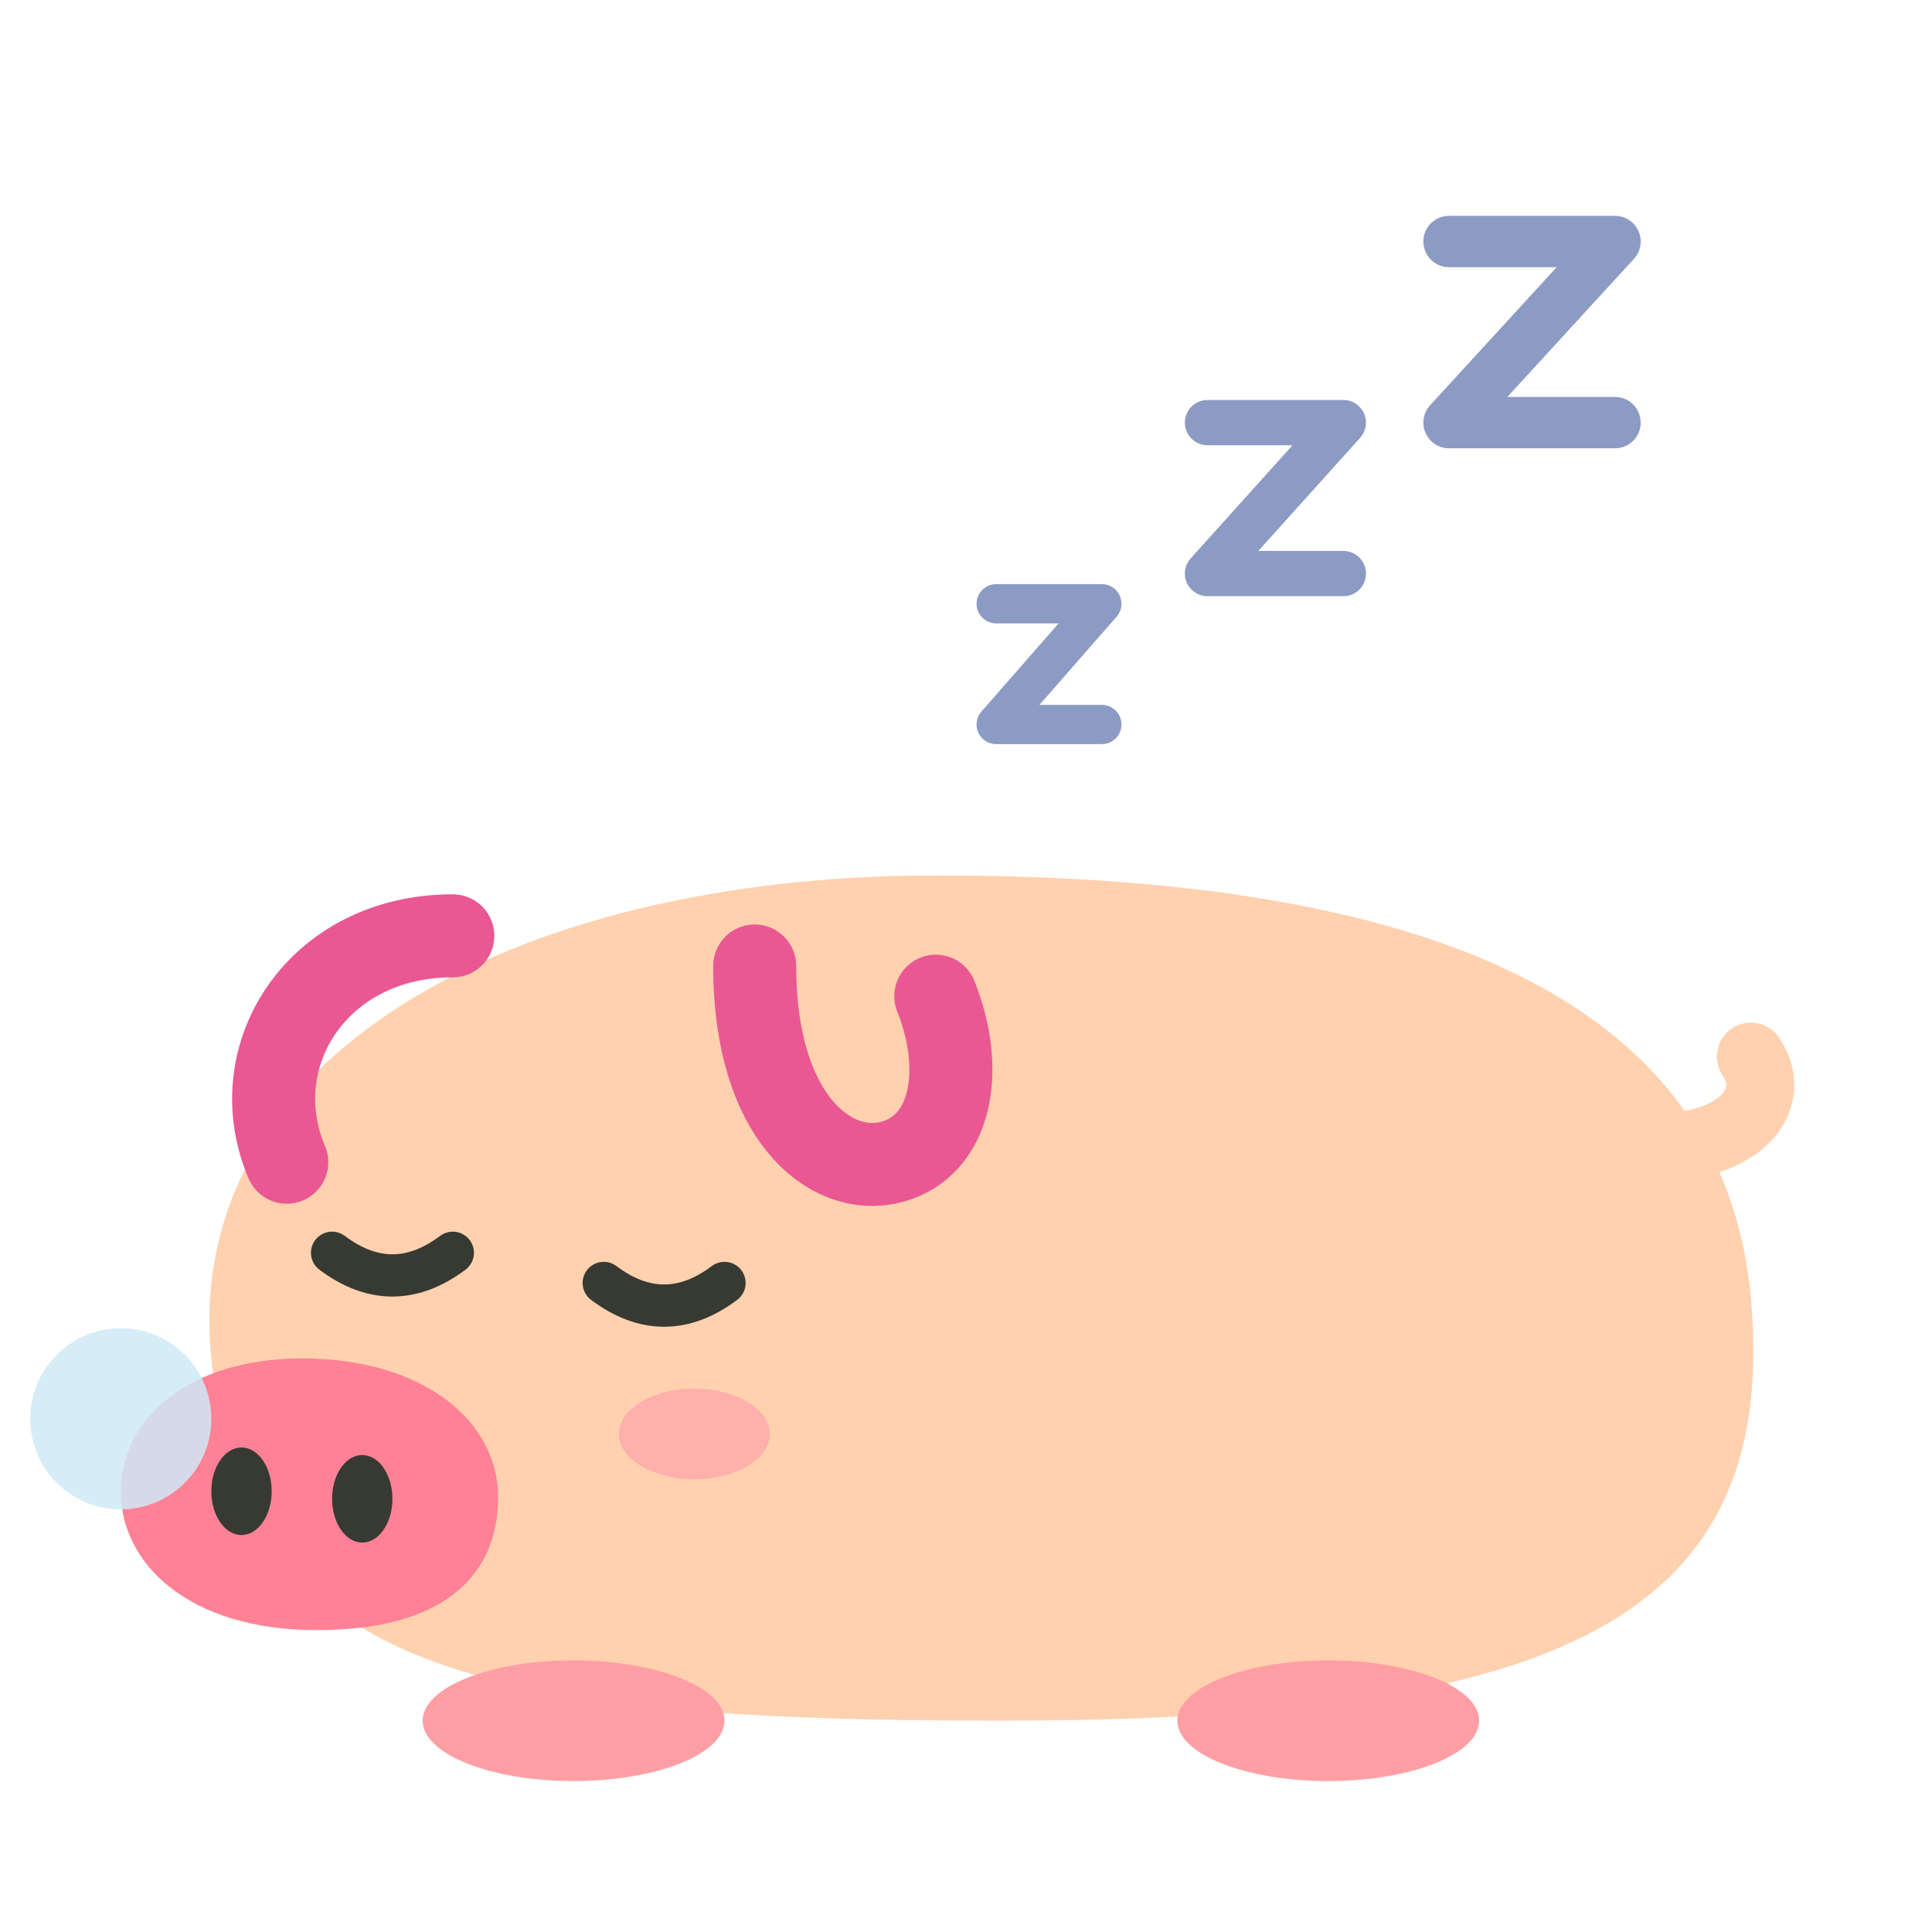
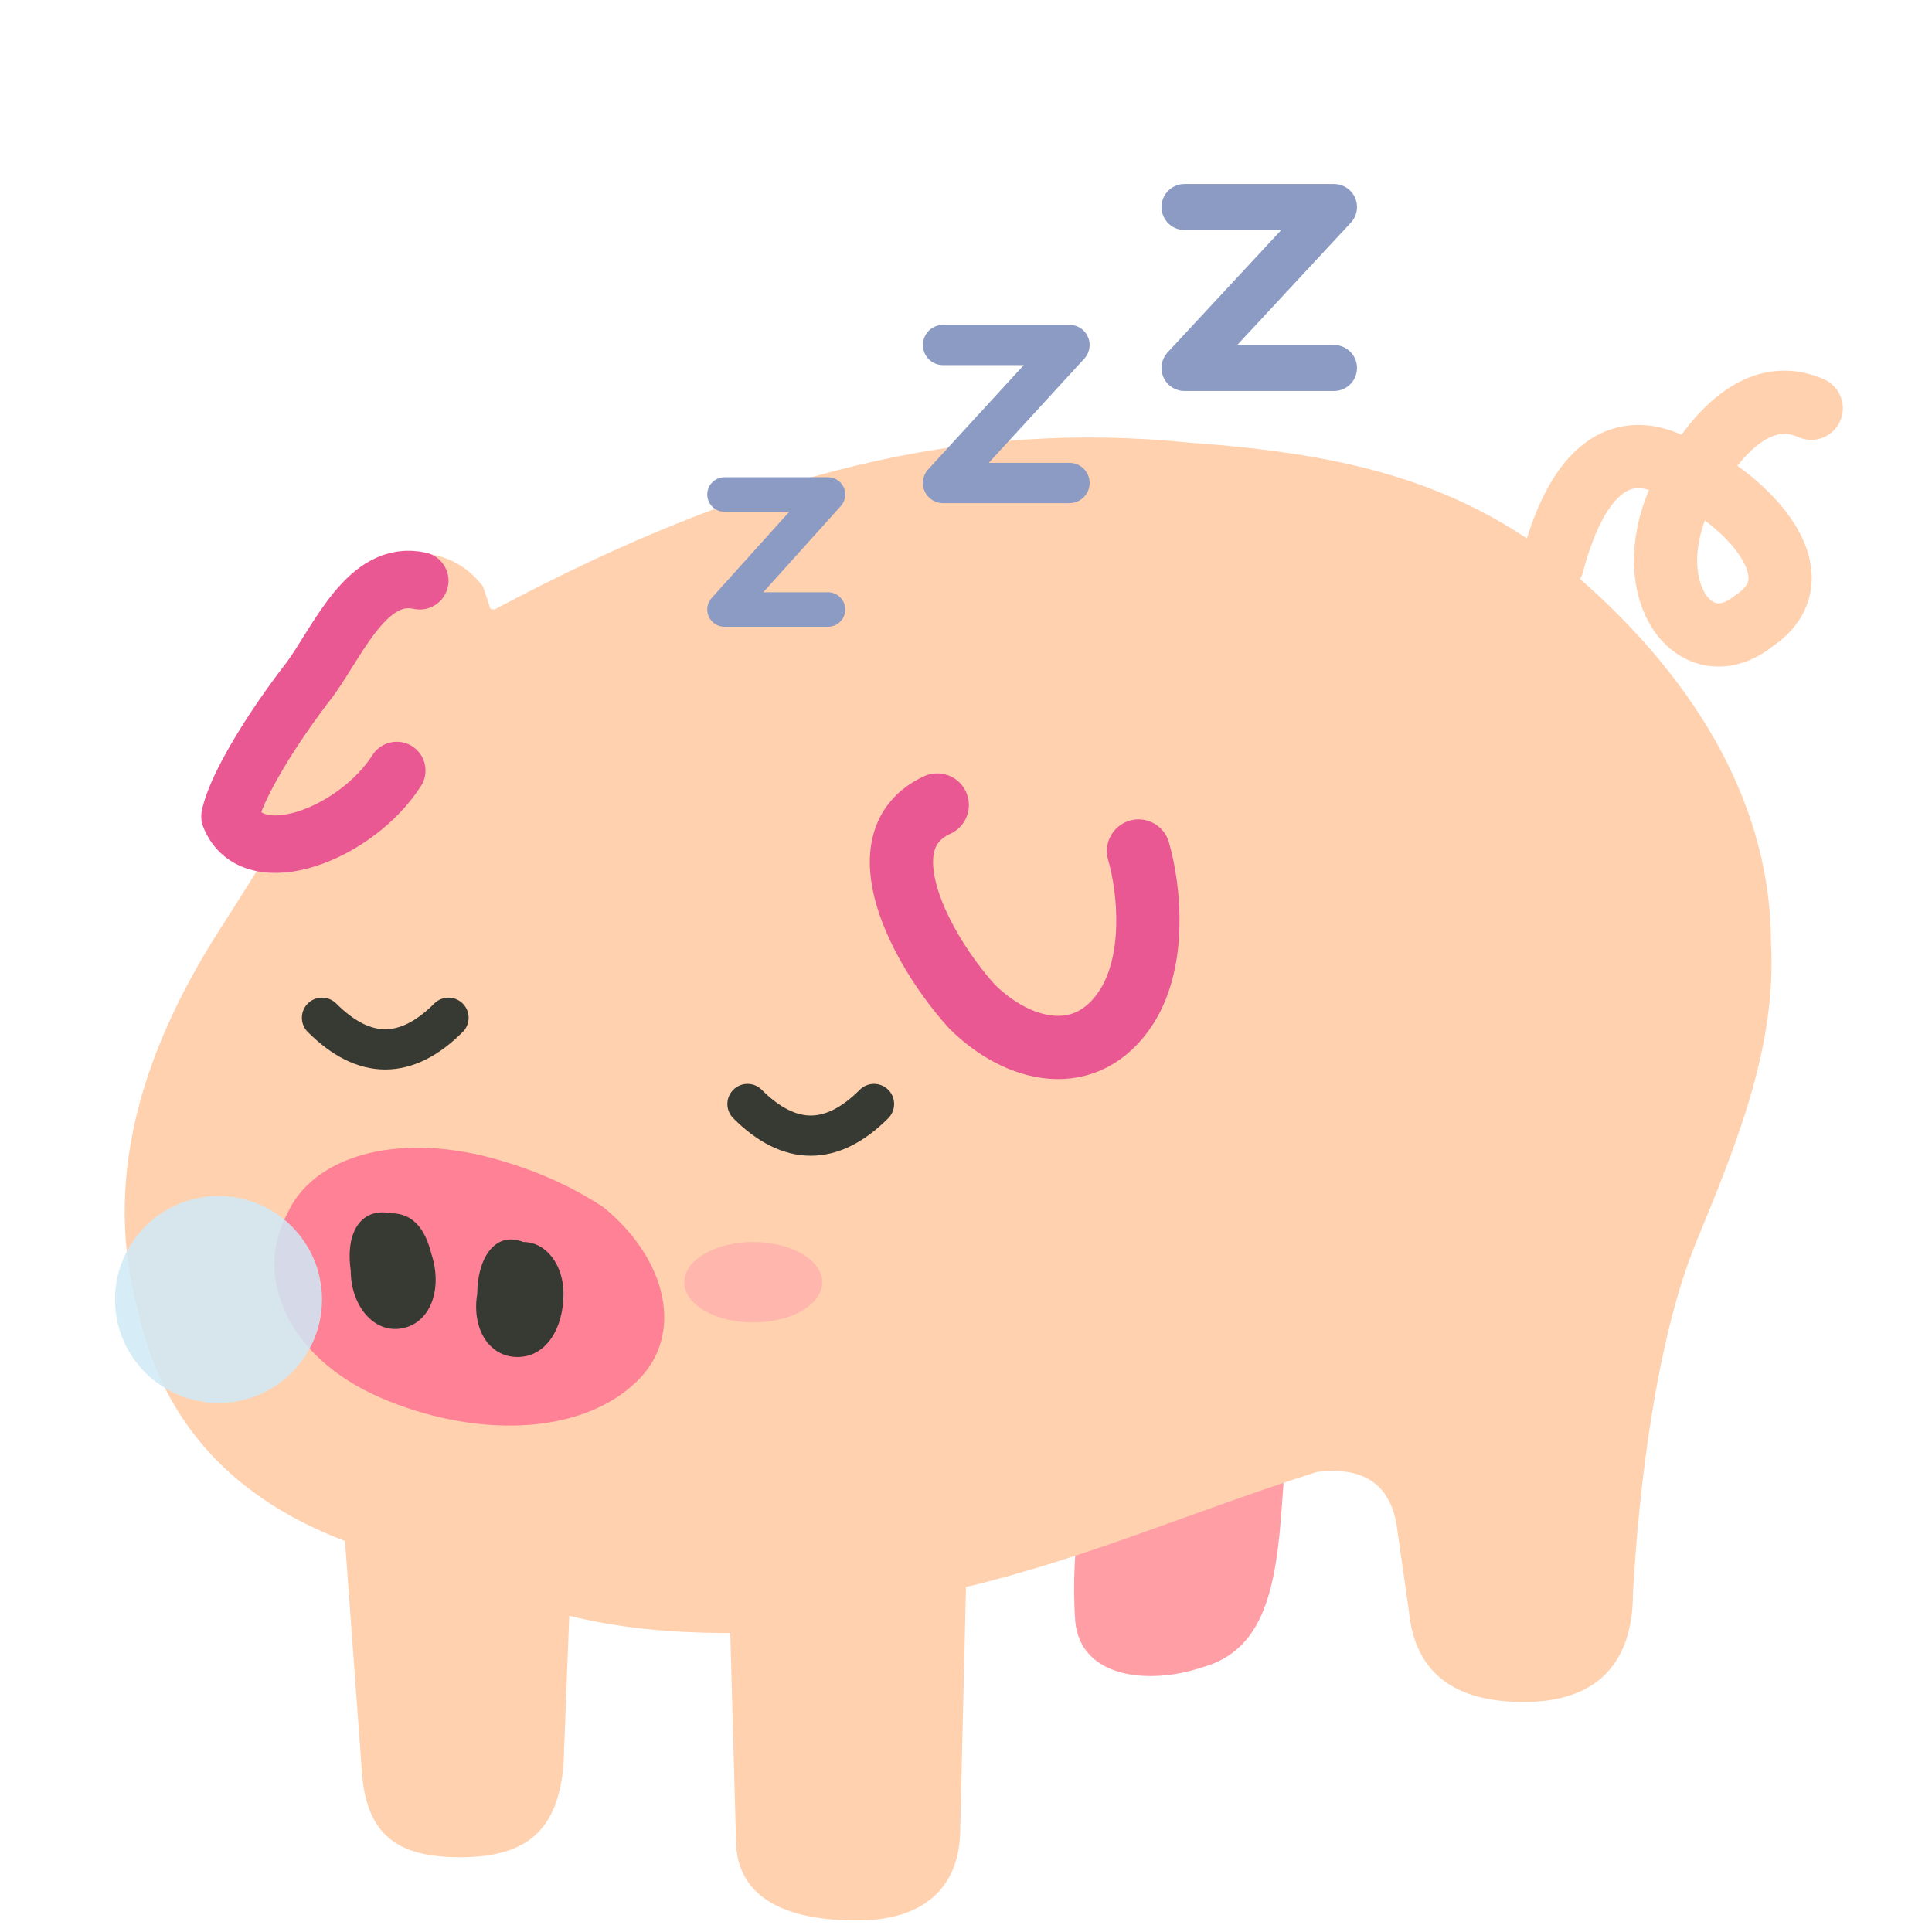
- <svg xmlns="http://www.w3.org/2000/svg" viewBox="0 0 128 128" width="128" height="128" role="img" aria-label="睡着了">
+ <svg xmlns="http://www.w3.org/2000/svg" viewBox="24 -36 336 336" width="128" height="128" role="img" aria-label="睡着了">
  <style>
-     .body{animation:breathe 3.6s ease-in-out infinite;transform-origin:64px 114px}
-     .bubble{animation:bubble 3.6s ease-in-out infinite;transform-origin:12px 96px}
-     .z1{animation:z 3.6s ease-out infinite}
-     .z2{animation:z 3.6s ease-out -1.2s infinite}
-     .z3{animation:z 3.6s ease-out -2.4s infinite}
-     @keyframes breathe{50%{transform:scale(1.03,.95)}}
-     @keyframes bubble{0%,100%{transform:scale(.35)}50%{transform:scale(1)}}
-     @keyframes z{0%{opacity:0;transform:translate(0,6px)}30%{opacity:1}100%{opacity:0;transform:translate(10px,-16px)}}
+     .eye{animation:blink 4.2s infinite;transform-box:fill-box;transform-origin:50% 50%}
+     .tail{animation:wag 1.4s ease-in-out infinite;transform-origin:296px 64px}
+     .ear2{animation:flick 5.2s ease-in-out infinite;transform-origin:205px 108px}
+     @keyframes blink{0%,90%,100%{transform:scaleY(1)}93%{transform:scaleY(.1)}}
+     @keyframes wag{50%{transform:rotate(14deg)}}
+     @keyframes flick{0%,80%,100%{transform:rotate(0)}85%{transform:rotate(-12deg)}90%{transform:rotate(4deg)}}
+     .breathe{animation:breathe 3.6s ease-in-out infinite;transform-origin:190px 298px}
+     .tail{animation:none}.ear2{animation:none}
+     .bubble{animation:bubble 3.6s ease-in-out infinite;transform-box:fill-box;transform-origin:100% 50%}
+     .z1{animation:z 3.6s ease-out infinite}.z2{animation:z 3.6s ease-out -1.2s infinite}.z3{animation:z 3.6s ease-out -2.4s infinite}
+     @keyframes breathe{0%,100%{transform:scale(1) rotate(0)}50%{transform:scale(1.025,.97) rotate(1deg)}}
+     @keyframes bubble{0%,100%{transform:scale(.3)}50%{transform:scale(1)}}
+     @keyframes z{0%{opacity:0;transform:translate(0,14px)}30%{opacity:1}100%{opacity:0;transform:translate(24px,-36px)}}
    @media (prefers-reduced-motion:reduce){*{animation:none!important}}
  </style>
-   <g stroke-linecap="round" stroke-linejoin="round">
-     <path class="z1" d="M66 40h7l-7 8h7" fill="none" stroke="#8C9BC4" stroke-width="2.6" />
-     <path class="z2" d="M80 28h9l-9 10h9" fill="none" stroke="#8C9BC4" stroke-width="3" />
-     <path class="z3" d="M96 16h11l-11 12h11" fill="none" stroke="#8C9BC4" stroke-width="3.4" />
-     <g class="body">
-       <path d="M110 76c5 0 8-3 6-6" fill="none" stroke="#FFD1AF" stroke-width="4.5" />
-       <path d="M14 90C12 70 34 58 62 58S114 64 116 86 102 114 66 114 16 110 14 90Z" fill="#FFD1AF" />
-       <ellipse cx="38" cy="114" rx="10" ry="4" fill="#FF9FA5" />
-       <ellipse cx="88" cy="114" rx="10" ry="4" fill="#FF9FA5" />
-       <path d="M30 62C21 62 16 70 19 77" fill="none" stroke="#E95892" stroke-width="5.5" />
-       <path d="M50 64C50 74 55 78 59 77C63 76 64 71 62 66" fill="none" stroke="#E95892" stroke-width="5.5" />
-       <path d="M22 83Q26 86 30 83M40 85Q44 88 48 85" fill="none" stroke="#373A32" stroke-width="2.8" />
-       <ellipse cx="46" cy="95" rx="5" ry="3" fill="#FFAFAC" />
-       <path d="M20 90c-7.5 0-12 4-12 8.8S12.5 108 21 108s12-3.7 12-8.8S28 90 20 90Z" fill="#FF8195" />
-       <ellipse cx="16" cy="98.8" rx="2" ry="2.9" fill="#373A32" />
-       <ellipse cx="24" cy="99.3" rx="2" ry="2.9" fill="#373A32" />
+   <g class="breathe">
+     <g class="pig" stroke-linecap="round" stroke-linejoin="round">
+       <path fill="#FF9FA5" d="M214 210C213 221 210 232 211 246C212 256 224 257 233 254C244 251 246 240 247 225L248 211Z" />
+       <path class="tail" d="M294 62C298 47 305 40 315 45C327 50 341 64 329 72C319 80 309 67 316 51C322 39 330 31 339 35" fill="none" stroke="#FFD1AF" stroke-width="11" />
+       <path fill="#FFD1AF" d="M110 70C155 46 192 37 231 41C259 43 279 48 298 64C320 83 332 105 332 128C333 146 326 163 319 180C312 197 309 223 308 241C308 254 301 260 289 260C277 260 270 255 269 244L267 230C266 222 261 219 253 220C231 227 213 235 192 240L191 282C191 292 185 298 173 298C159 298 152 293 152 284L151 248C140 248 131 247 123 245L122 271C121 282 116 287 104 287C93 287 88 283 87 273L84 232C63 224 52 210 48 192C42 170 48 148 62 126C69 115 75 106 80 94C87 79 96 68 110 70Z" />
+       <path fill="#FFD1AF" d="M63 107C64 97 75 81 84 68C90 58 102 58 108 66L115 87L90 113Z" />
+       <path class="ear1" d="M97 65C88 63 83 75 78 82C71 91 65 101 64 106C68 116 86 109 93 98" fill="none" stroke="#E95892" stroke-width="10" />
+       <path class="ear2" d="M187 104C174 110 184 129 193 139C201 147 213 150 220 139C225 131 224 119 222 112" fill="none" stroke="#E95892" stroke-width="11" />
+       <path d="M80 141Q91 152 102 141M154 156Q165 167 176 156" fill="none" stroke="#373A32" stroke-width="7" />
+       <path fill="#FF8195" d="M108 165C91 161 78 166 74 175C68 186 74 200 90 207C106 214 125 214 135 204C143 196 140 183 129 174C123 170 116 167 108 165Z" />
+       <path fill="#373A32" d="M92 175C87 174 84 178 85 185C85 191 89 196 94 195C99 194 101 188 99 182C98 178 96 175 92 175Z" />
+       <path fill="#373A32" d="M115 180C110 178 107 183 107 189C106 195 109 200 114 200C119 200 122 195 122 189C122 184 119 180 115 180Z" />
+       <ellipse class="blush" cx="155" cy="187" rx="12" ry="7" fill="#FFAFAC" opacity=".75" />
+       <circle class="bubble" cx="62" cy="190" r="18" fill="#CFEAF7" opacity=".85" />
    </g>
-     <circle class="bubble" cx="8" cy="94" r="6" fill="#CFEAF7" opacity=".85" />
+   </g>
+   <g fill="none" stroke="#8C9BC4" stroke-linecap="round" stroke-linejoin="round">
+     <path class="z1" d="M150 50h18l-18 20h18" stroke-width="6" />
+     <path class="z2" d="M188 24h22l-22 24h22" stroke-width="7" />
+     <path class="z3" d="M230 0h26l-26 28h26" stroke-width="8" />
  </g>
</svg>
